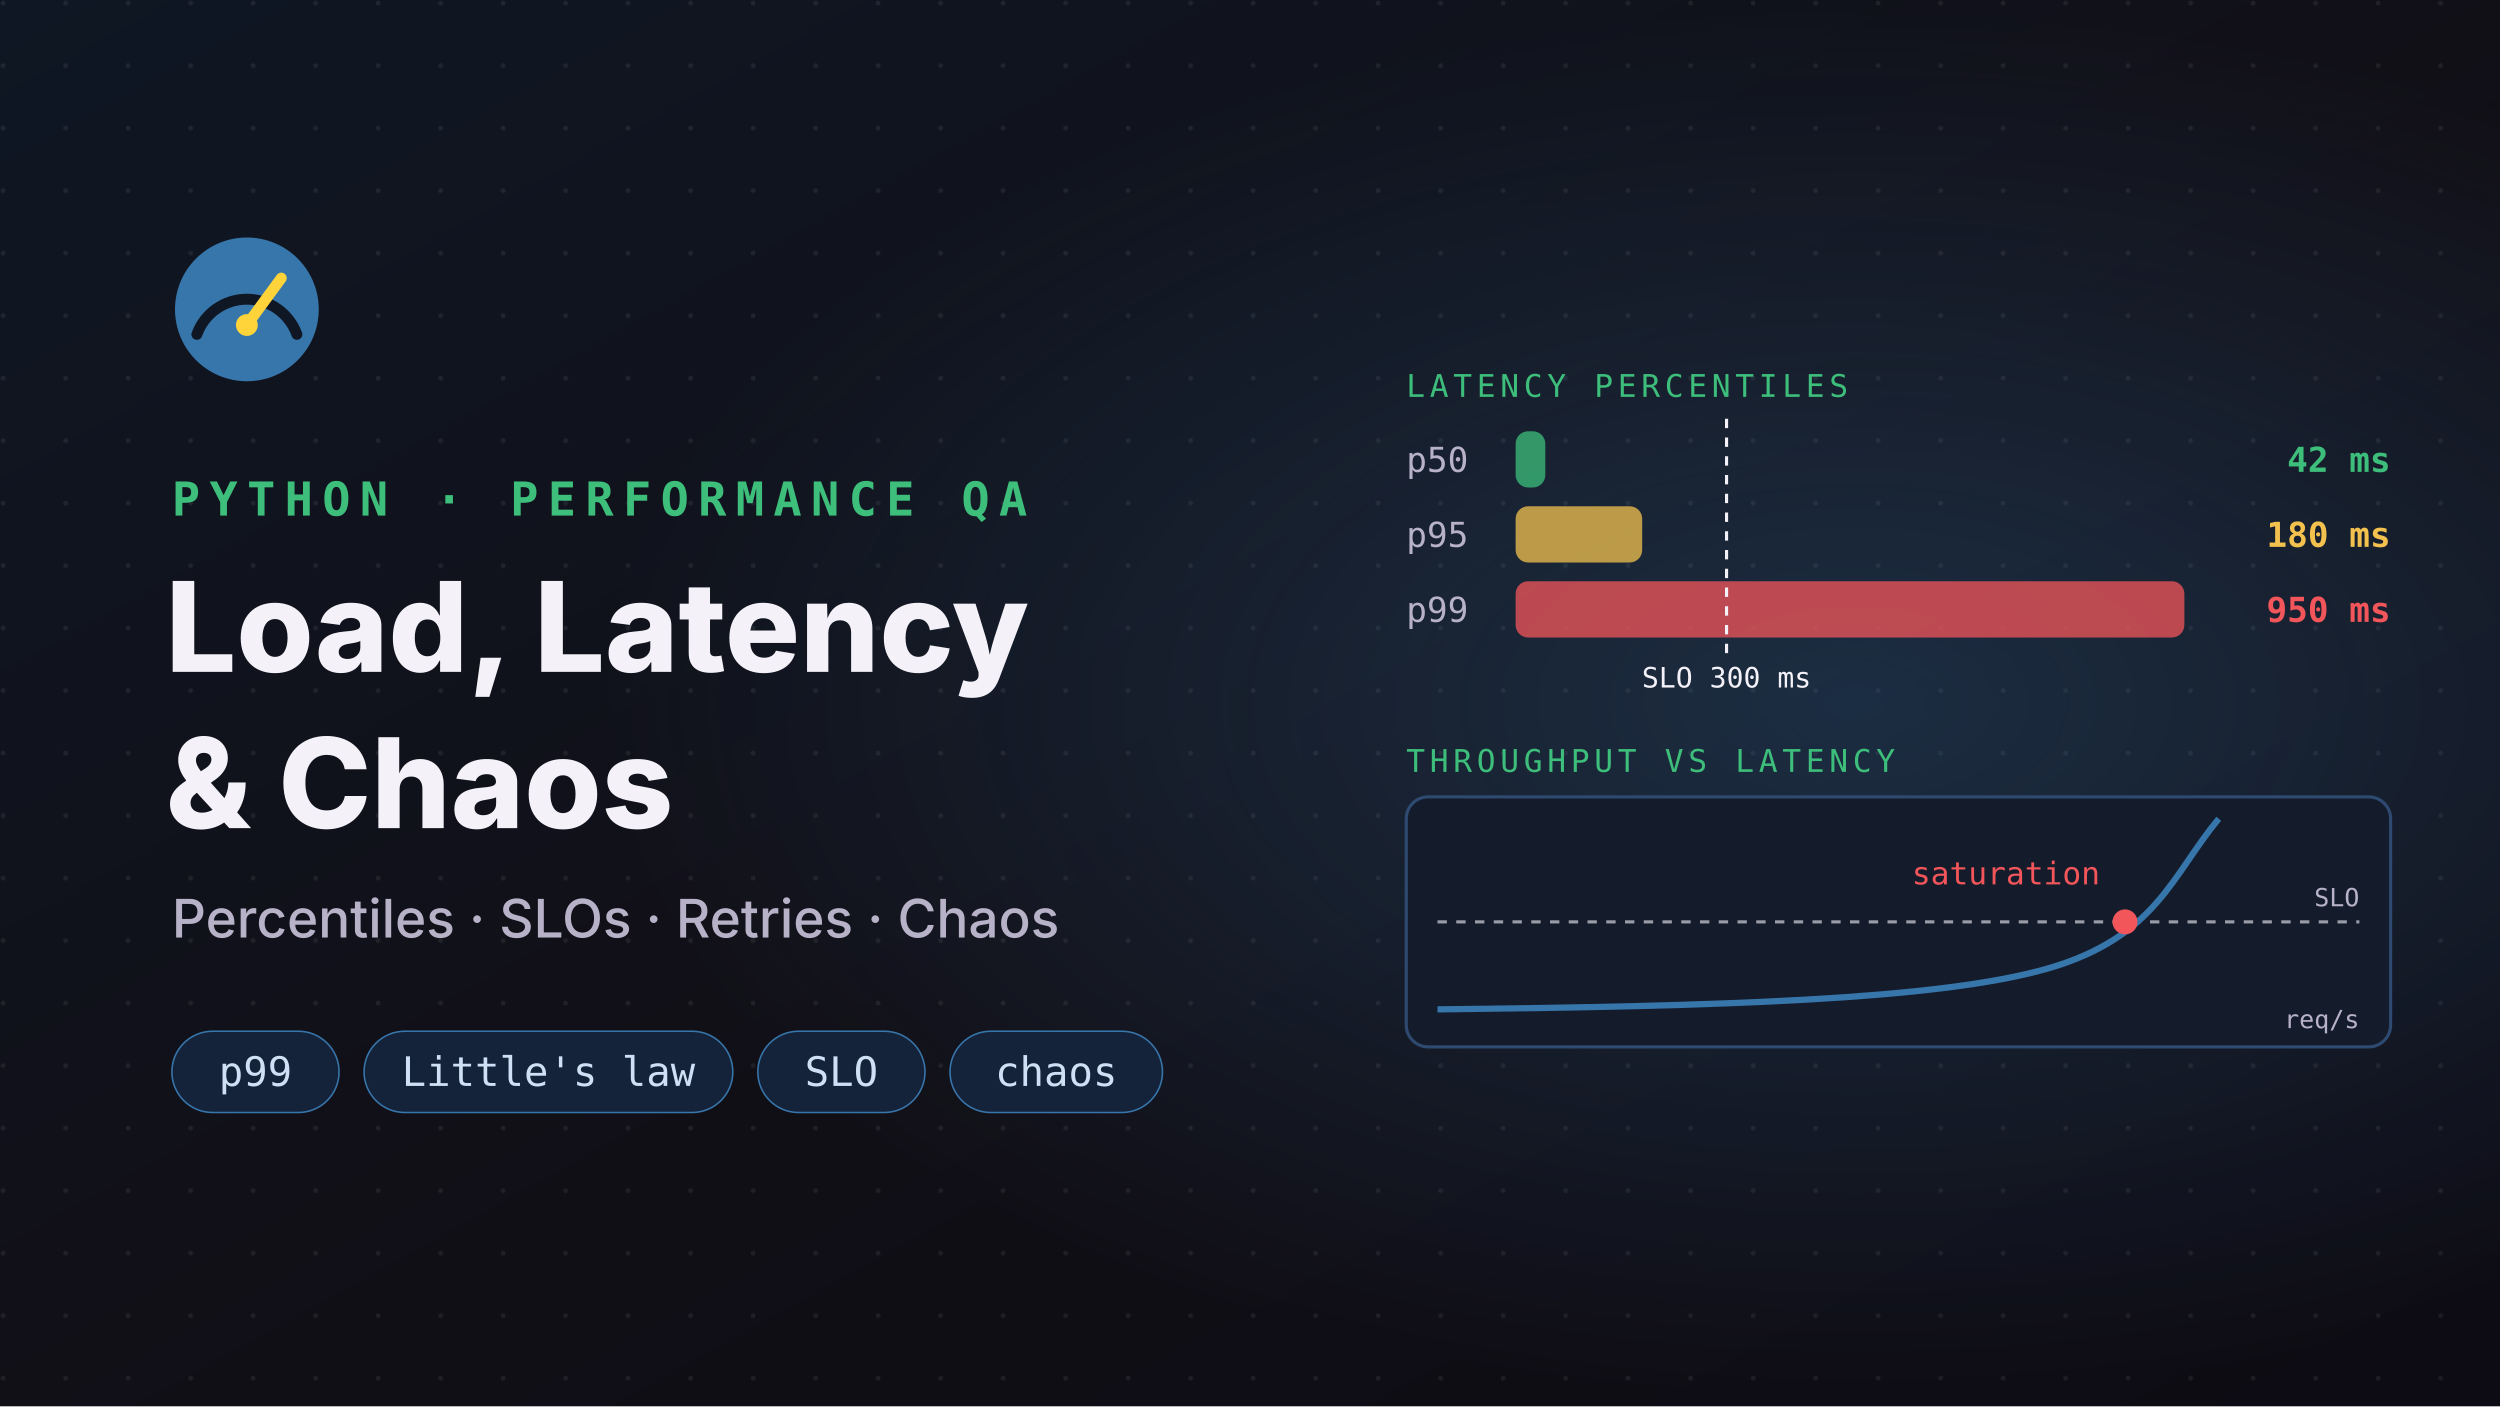
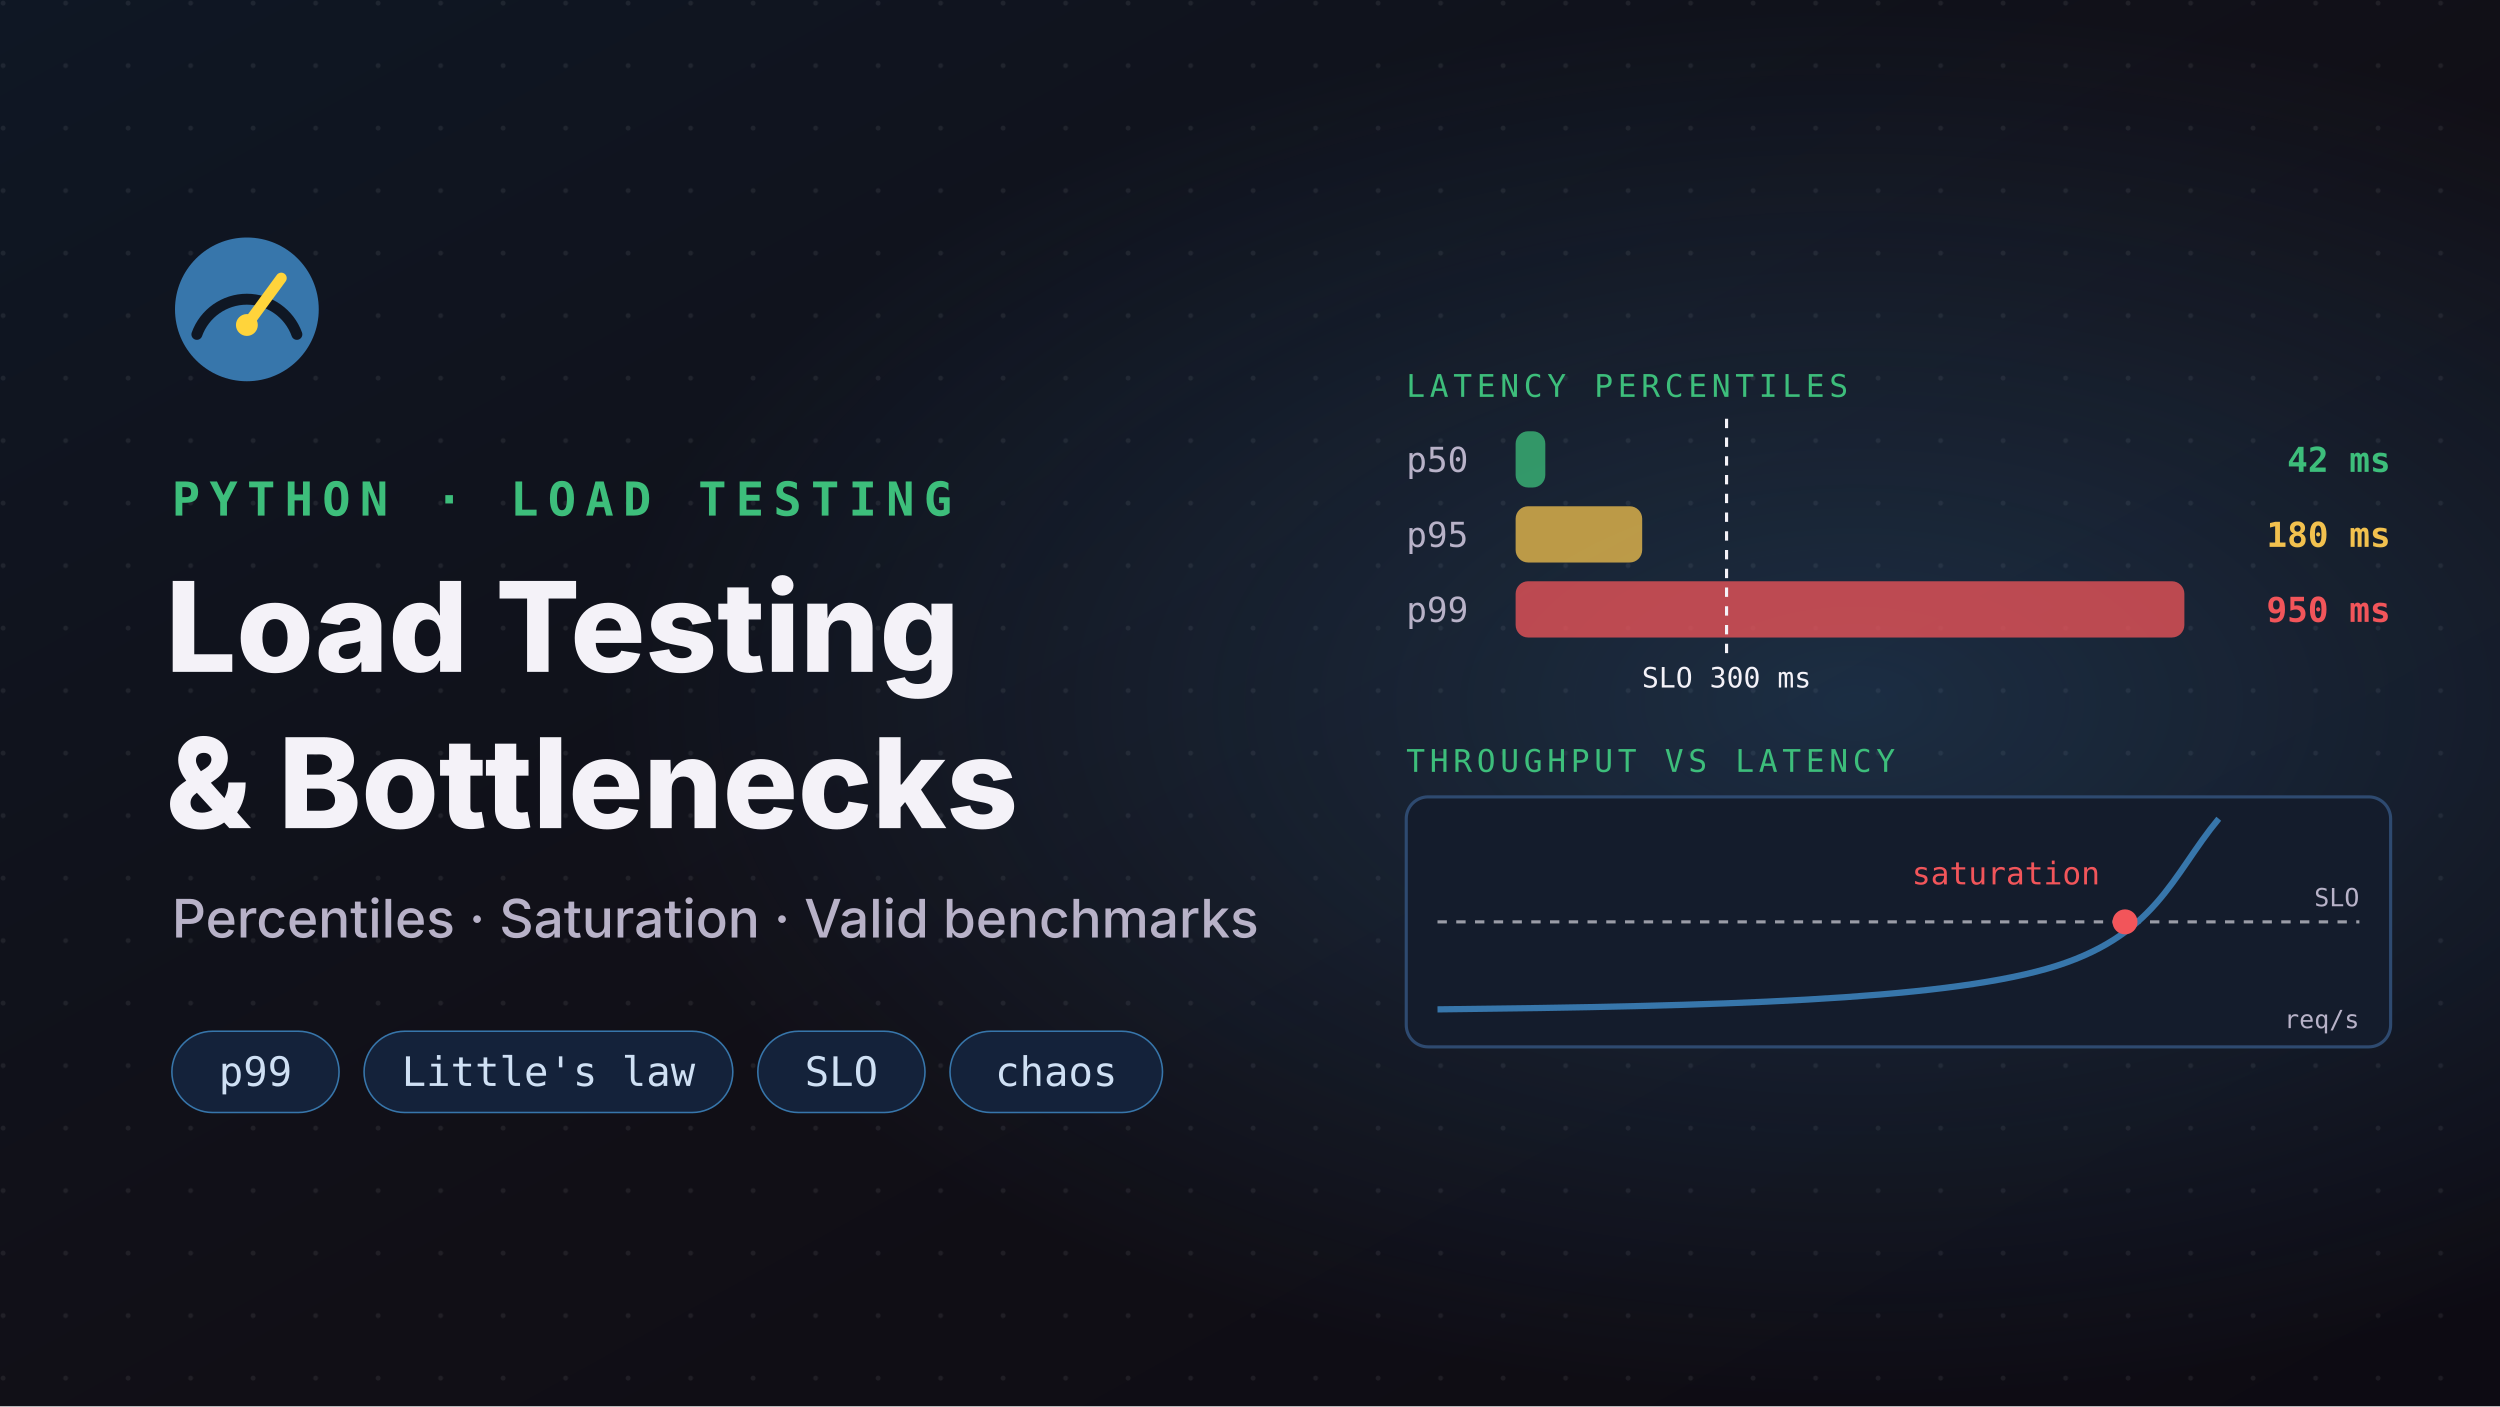
<svg xmlns="http://www.w3.org/2000/svg" width="1600" height="900" viewBox="0 0 1600 900">
  <defs>
    <linearGradient id="bg" x1="0" y1="0" x2="1" y2="1">
      <stop offset="0" stop-color="#0F1724" />
      <stop offset="0.55" stop-color="#110F16" />
      <stop offset="1" stop-color="#0D0B13" />
    </linearGradient>
    <radialGradient id="glow" cx="0.74" cy="0.5" r="0.5">
      <stop offset="0" stop-color="#3776AB" stop-opacity="0.3" />
      <stop offset="1" stop-color="#3776AB" stop-opacity="0" />
    </radialGradient>
    <pattern id="dots" width="40" height="40" patternUnits="userSpaceOnUse">
      <circle cx="2" cy="2" r="1.6" fill="#FFFFFF" fill-opacity="0.07" />
    </pattern>
    <marker id="arrow" viewBox="0 0 10 10" refX="8" refY="5" markerWidth="5" markerHeight="5" orient="auto-start-reverse">
      <path d="M0 0 L10 5 L0 10 z" fill="#3DBE7B" />
    </marker>
    <marker id="arrowA" viewBox="0 0 10 10" refX="8" refY="5" markerWidth="5" markerHeight="5" orient="auto-start-reverse">
      <path d="M0 0 L10 5 L0 10 z" fill="#3776AB" />
    </marker>
    <marker id="arrowMuted" viewBox="0 0 10 10" refX="8" refY="5" markerWidth="5" markerHeight="5" orient="auto-start-reverse">
      <path d="M0 0 L10 5 L0 10 z" fill="#6F6A80" />
    </marker>
    <marker id="arrowRed" viewBox="0 0 10 10" refX="8" refY="5" markerWidth="5" markerHeight="5" orient="auto-start-reverse">
      <path d="M0 0 L10 5 L0 10 z" fill="#F2555A" />
    </marker>
    <marker id="arrowAmber" viewBox="0 0 10 10" refX="8" refY="5" markerWidth="5" markerHeight="5" orient="auto-start-reverse">
      <path d="M0 0 L10 5 L0 10 z" fill="#F2C14E" />
    </marker>
    <marker id="arrowGreen" viewBox="0 0 10 10" refX="8" refY="5" markerWidth="5" markerHeight="5" orient="auto-start-reverse">
      <path d="M0 0 L10 5 L0 10 z" fill="#3DBE7B" />
    </marker>
  </defs>
  <rect width="1600" height="900" fill="url(#bg)" />
  <rect width="1600" height="900" fill="url(#dots)" />
  <rect width="1600" height="900" fill="url(#glow)" />
  <g id="copy" font-family="Segoe UI, Inter, Arial, sans-serif">
    <circle cx="158" cy="198" r="46" fill="#3776AB" />
    <path d="M126 214 A34 34 0 0 1 190 214" fill="none" stroke="#0F1724" stroke-width="7" stroke-linecap="round" />
    <path d="M158 208 L180 178" stroke="#FFD43B" stroke-width="7" stroke-linecap="round" />
    <circle cx="158" cy="208" r="7" fill="#FFD43B" />
-     <text x="110" y="330" font-family="Consolas, Menlo, monospace" font-size="30" font-weight="600" letter-spacing="6" fill="#3DBE7B">PYTHON · PERFORMANCE QA</text>
-     <text x="106" y="430" font-size="80" font-weight="800" fill="#F4F2F8">Load, Latency</text>
-     <text x="106" y="530" font-size="80" font-weight="800" fill="#F4F2F8">&amp; Chaos</text>
-     <text x="110" y="600" font-size="34" font-weight="500" fill="#B8B2C8">Percentiles · SLOs · Retries · Chaos</text>
+     <text x="110" y="330" font-family="Consolas, Menlo, monospace" font-size="30" font-weight="600" letter-spacing="6" fill="#3DBE7B">PYTHON · LOAD TESTING</text>
+     <text x="106" y="430" font-size="80" font-weight="800" fill="#F4F2F8">Load Testing</text>
+     <text x="106" y="530" font-size="80" font-weight="800" fill="#F4F2F8">&amp; Bottlenecks</text>
+     <text x="110" y="600" font-size="34" font-weight="500" fill="#B8B2C8">Percentiles · Saturation · Valid benchmarks</text>
    <g font-family="Consolas, Menlo, monospace" font-size="26" fill="#CFE0F4">
      <rect x="110" y="660" width="107" height="52" rx="26" fill="#14223A" stroke="#3776AB" />
      <text x="163.5" y="695" text-anchor="middle">p99</text>
      <rect x="233" y="660" width="236" height="52" rx="26" fill="#14223A" stroke="#3776AB" />
      <text x="351" y="695" text-anchor="middle">Little's law</text>
      <rect x="485" y="660" width="107" height="52" rx="26" fill="#14223A" stroke="#3776AB" />
      <text x="538.5" y="695" text-anchor="middle">SLO</text>
      <rect x="608" y="660" width="136" height="52" rx="26" fill="#14223A" stroke="#3776AB" />
      <text x="676" y="695" text-anchor="middle">chaos</text>
    </g>
  </g>
  <g id="art" font-family="Consolas, Menlo, monospace">
    <text x="900" y="254" font-size="20" letter-spacing="3" fill="#3DBE7B">LATENCY PERCENTILES</text>
    <text x="900" y="302" font-size="22" fill="#B8B2C8">p50</text>
    <rect x="970" y="276" width="19" height="36" rx="8" fill="#3DBE7B" fill-opacity="0.75" />
    <text x="1530" y="302" font-size="22" font-weight="700" fill="#3DBE7B" text-anchor="end">42 ms</text>
    <text x="900" y="350" font-size="22" fill="#B8B2C8">p95</text>
    <rect x="970" y="324" width="81" height="36" rx="8" fill="#F2C14E" fill-opacity="0.75" />
    <text x="1530" y="350" font-size="22" font-weight="700" fill="#F2C14E" text-anchor="end">180 ms</text>
    <text x="900" y="398" font-size="22" fill="#B8B2C8">p99</text>
    <rect x="970" y="372" width="428" height="36" rx="8" fill="#F2555A" fill-opacity="0.75" />
    <text x="1530" y="398" font-size="22" font-weight="700" fill="#F2555A" text-anchor="end">950 ms</text>
    <path d="M1105 268 V418" stroke="#F4F2F8" stroke-width="2" stroke-dasharray="6 6" />
    <text x="1105" y="440" font-size="18" fill="#F4F2F8" text-anchor="middle">SLO 300 ms</text>
    <text x="900" y="494" font-size="20" letter-spacing="3" fill="#3DBE7B">THROUGHPUT VS LATENCY</text>
    <rect x="900" y="510" width="630" height="160" rx="14" fill="#141C2C" stroke="#2E4A70" stroke-width="2" />
    <path d="M920 590 H1510" stroke="#F4F2F8" stroke-width="2" stroke-dasharray="6 6" stroke-opacity="0.6" />
    <text x="1510" y="580" font-size="16" fill="#B8B2C8" text-anchor="end">SLO</text>
    <path d="M920 646 C1100 644, 1240 640, 1310 620 S1390 560, 1420 524" stroke="#3776AB" stroke-width="4" fill="none" />
    <circle cx="1360" cy="590" r="8" fill="#F2555A" />
    <text x="1344" y="566" font-size="20" fill="#F2555A" text-anchor="end">saturation</text>
    <text x="1510" y="658" font-size="16" fill="#B8B2C8" text-anchor="end">req/s</text>
  </g>
</svg>
